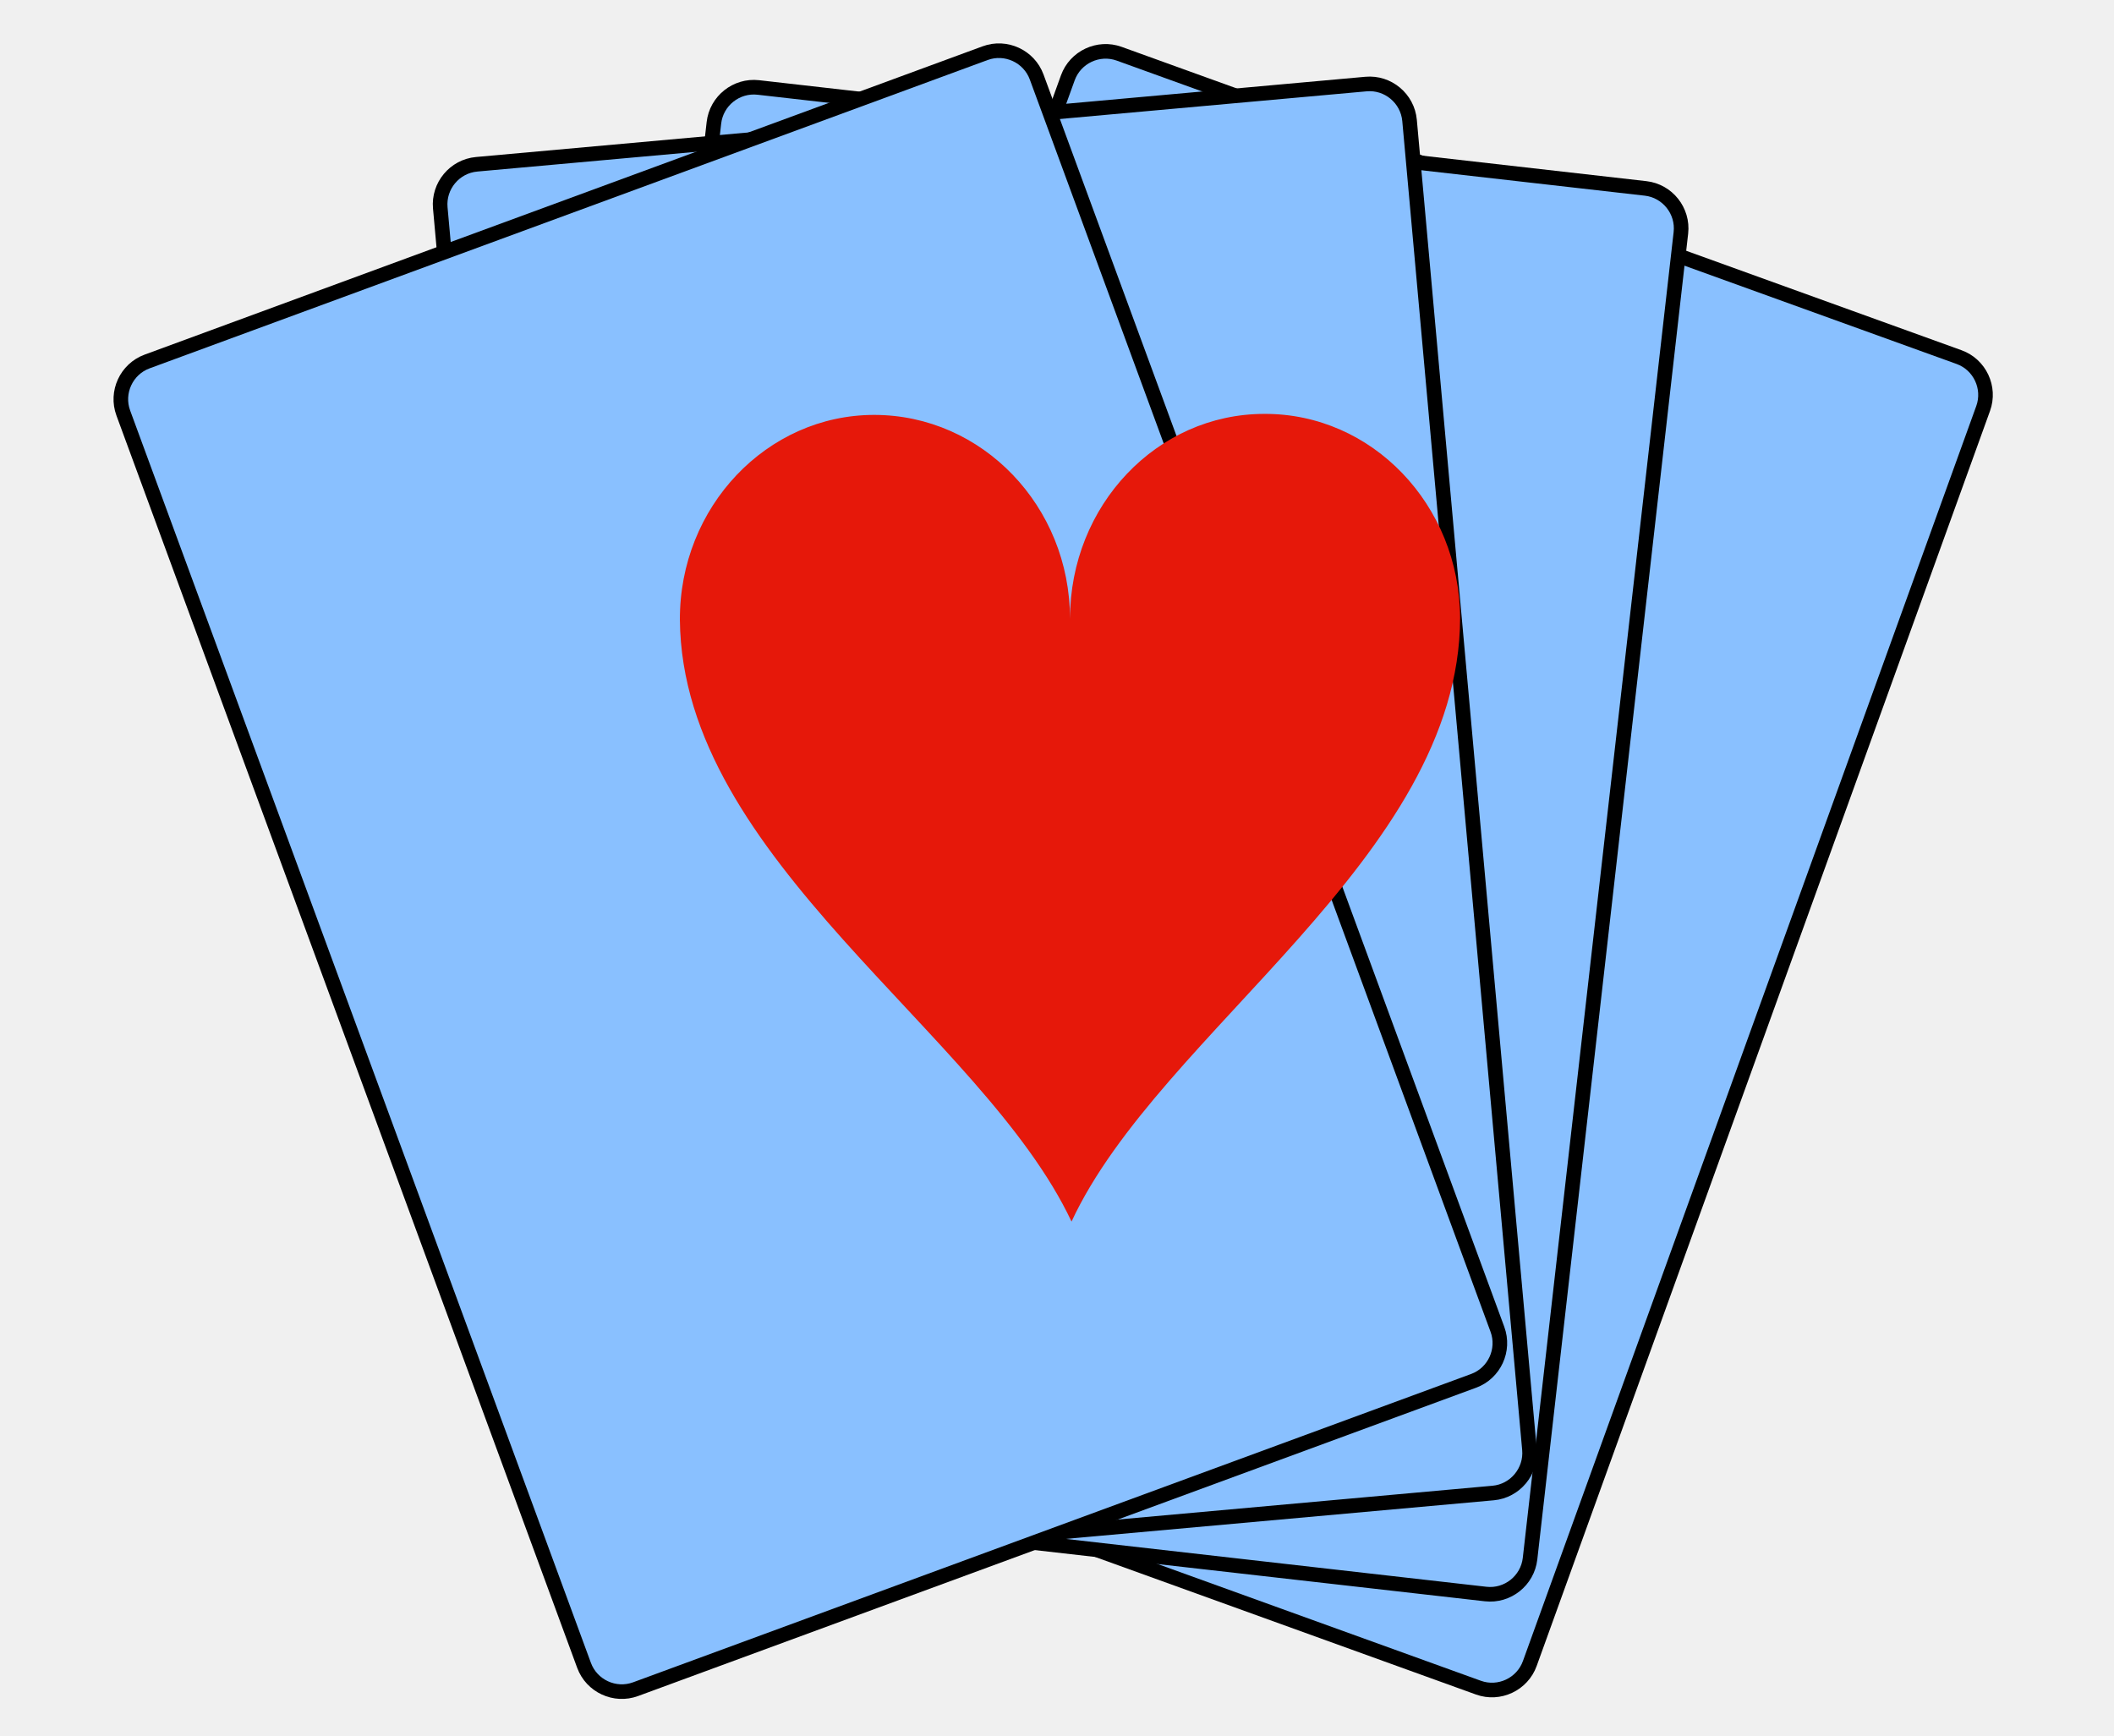
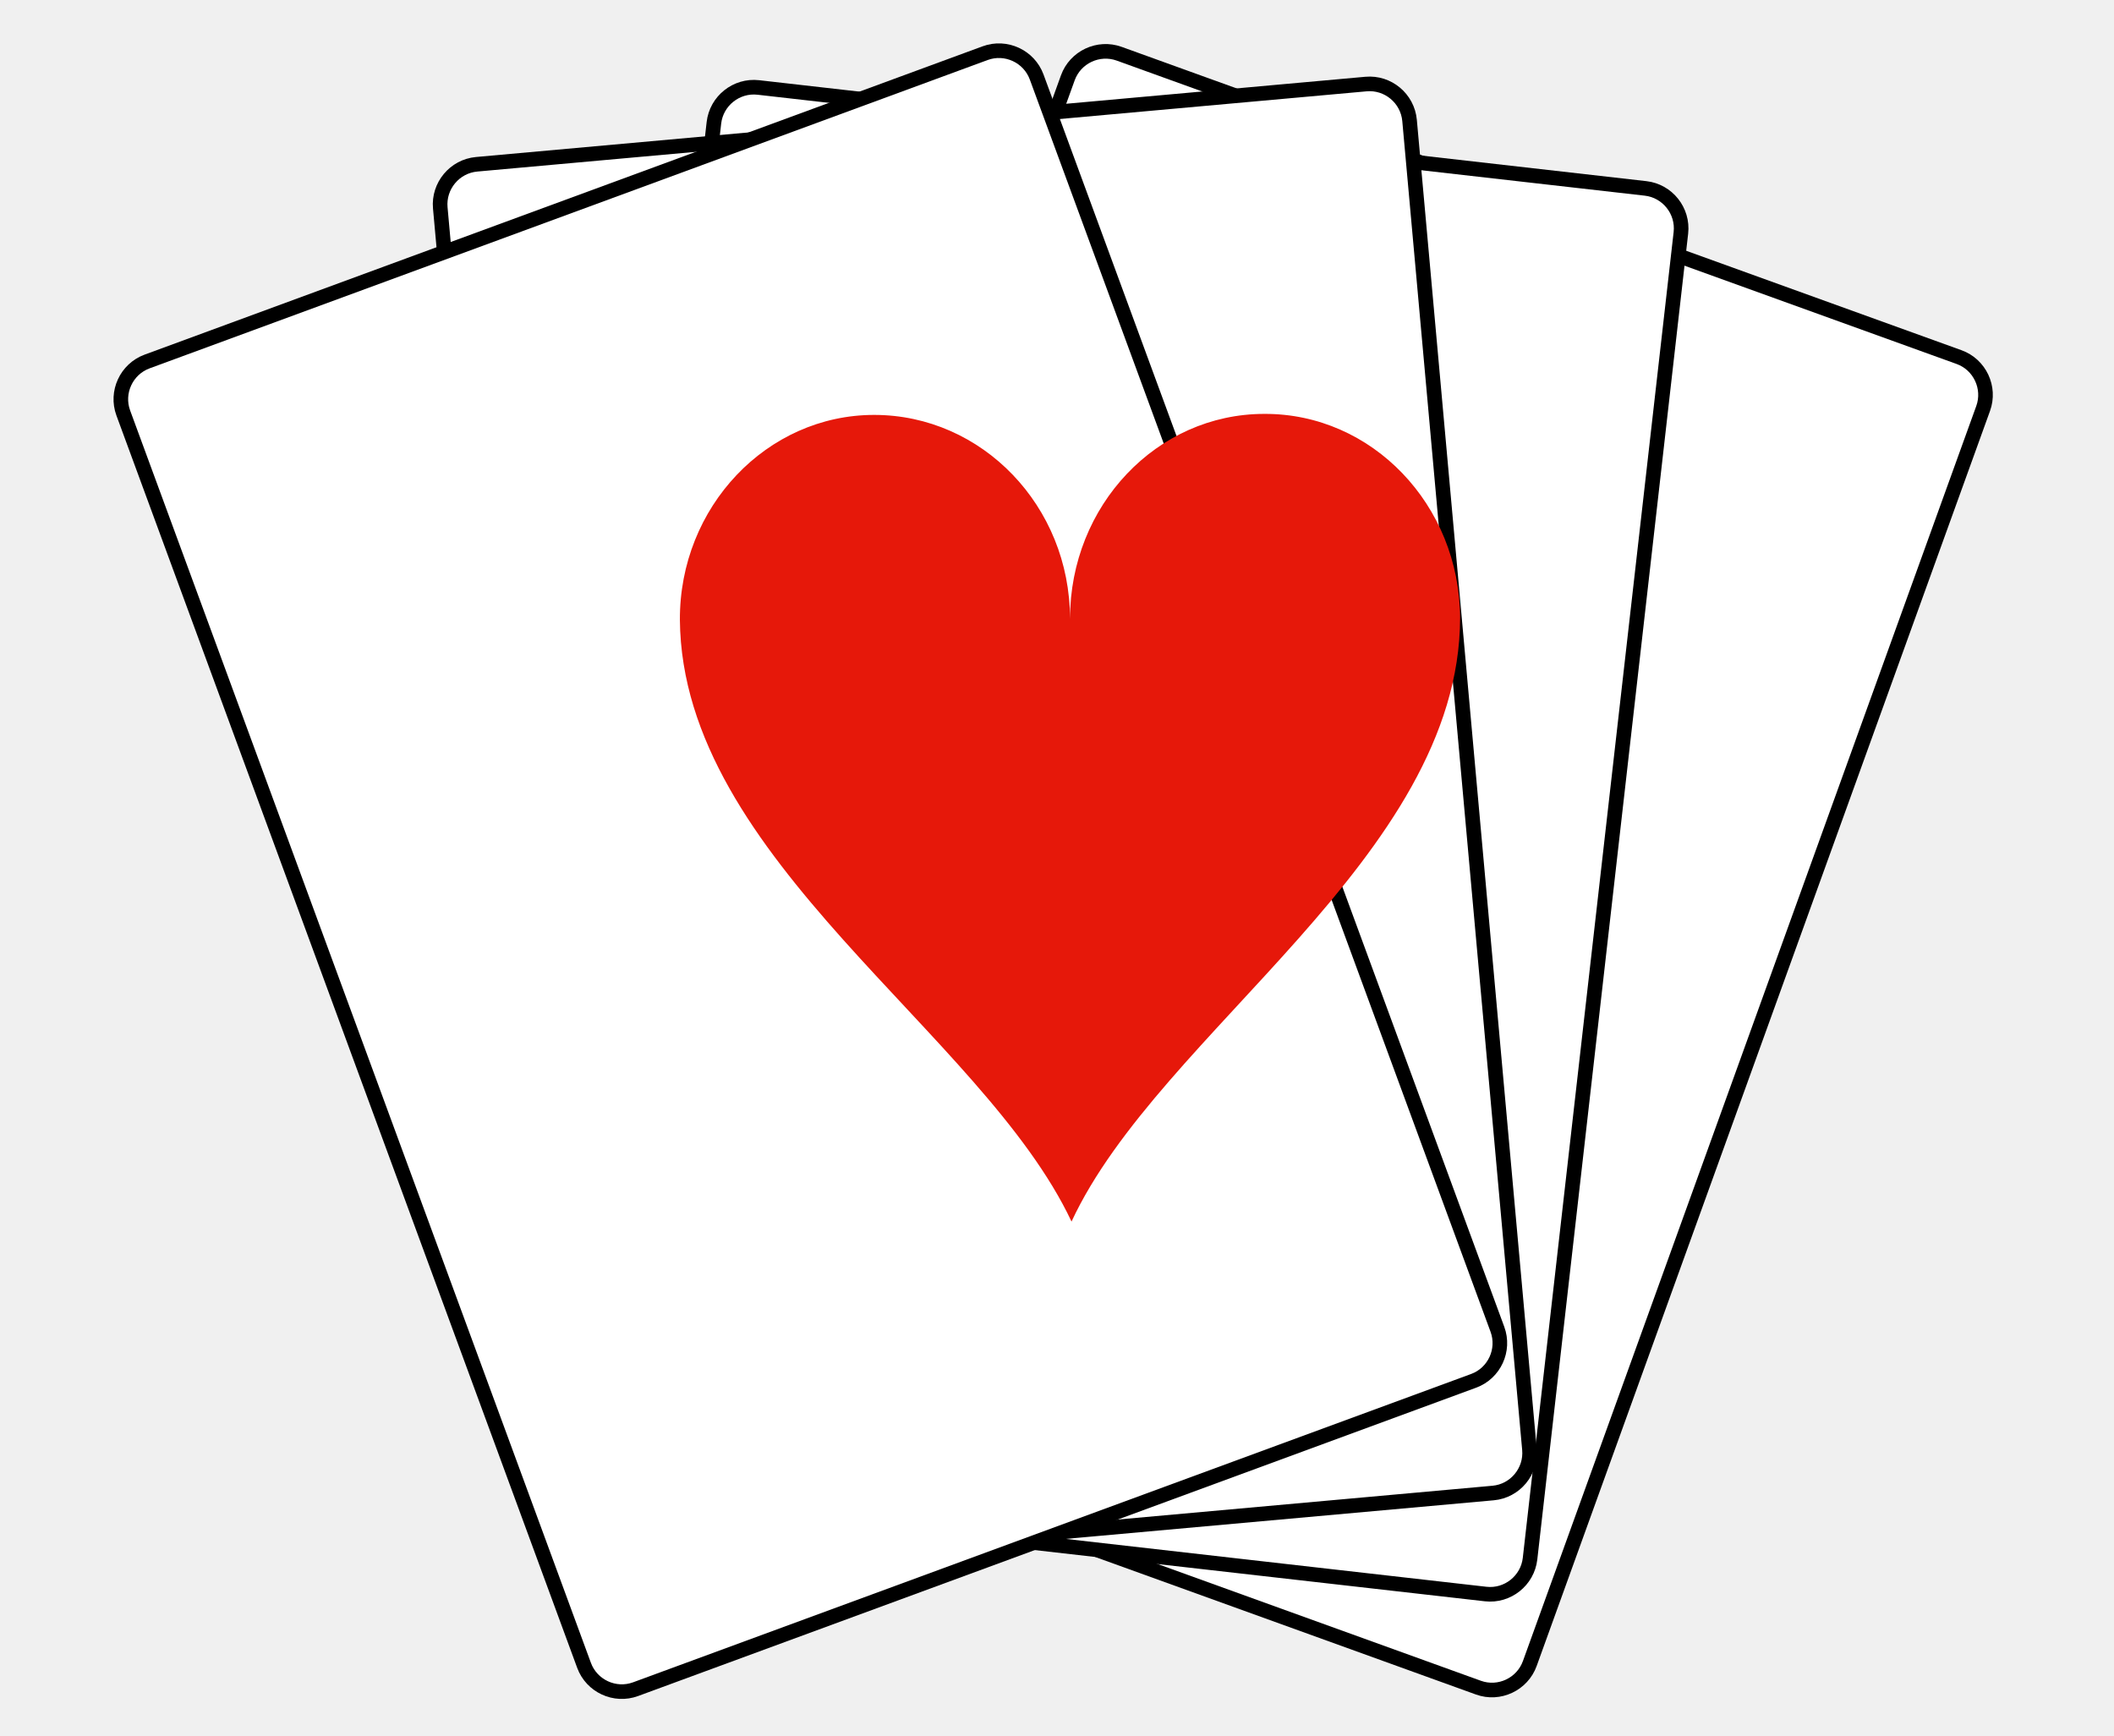
<svg xmlns="http://www.w3.org/2000/svg" width="95.699mm" height="78.572mm" viewBox="0 0 95.699 78.572" version="1.1" id="svg1">
  <defs id="defs1" />
  <g id="layer1" transform="translate(-25.66458,-62.17708)">
    <g id="1_heart-6-4-7" transform="matrix(0.2602993,0.0468675,-0.0468675,0.2602993,71.53658,-10.17419)">
      <g id="use820-5-4-8" transform="rotate(9.653732,-2984.318,381.503)">
-         <path style="fill:#89c0ff;fill-opacity:1;stroke:#000000;stroke-width:2.5" d="m 0,0 c 0,3.78 3.09,6.87 6.87,6.87 h 152.845 c 3.77,0 6.86,-3.09 6.86,-6.87 v -228.4 c 0,-3.78 -3.09,-6.87 -6.86,-6.87 H 6.87 c -3.78,0 -6.87,3.09 -6.87,6.87 z" id="path912-0-6-4" />
+         <path style="fill:#ffffff;fill-opacity:1;stroke:#000000;stroke-width:2.5" d="m 0,0 c 0,3.78 3.09,6.87 6.87,6.87 h 152.845 c 3.77,0 6.86,-3.09 6.86,-6.87 v -228.4 c 0,-3.78 -3.09,-6.87 -6.86,-6.87 H 6.87 c -3.78,0 -6.87,3.09 -6.87,6.87 z" id="path912-0-6-4" />
      </g>
      <g id="use820-5-4-88" transform="rotate(-8.618196,3549.998,87.01063)">
-         <path style="fill:#89c0ff;fill-opacity:1;stroke:#000000;stroke-width:2.5" d="m -9.454,-7.535 c -0.323,3.766 2.492,7.109 6.258,7.432 L 149.09,12.958 c 3.756,0.322 7.099,-2.492 7.422,-6.259 L 176.029,-220.865 c 0.323,-3.766 -2.492,-7.109 -6.248,-7.431 L 17.495,-241.357 c -3.766,-0.323 -7.109,2.492 -7.432,6.258 z" id="path912-0-6-2" />
+         <path style="fill:#ffffff;fill-opacity:1;stroke:#000000;stroke-width:2.5" d="m -9.454,-7.535 c -0.323,3.766 2.492,7.109 6.258,7.432 L 149.09,12.958 c 3.756,0.322 7.099,-2.492 7.422,-6.259 L 176.029,-220.865 c 0.323,-3.766 -2.492,-7.109 -6.248,-7.431 L 17.495,-241.357 c -3.766,-0.323 -7.109,2.492 -7.432,6.258 z" id="path912-0-6-2" />
      </g>
      <g id="1_heart-6-6" transform="rotate(-15.36193,215.4572,444.529)">
        <g id="use820-5-1" transform="translate(0,486.275)">
-           <path style="fill:#89c0ff;fill-opacity:1;stroke:#000000;stroke-width:2.5" d="m 0,0 c 0,3.78 3.09,6.87 6.87,6.87 h 152.845 c 3.77,0 6.86,-3.09 6.86,-6.87 v -228.4 c 0,-3.78 -3.09,-6.87 -6.86,-6.87 H 6.87 c -3.78,0 -6.87,3.09 -6.87,6.87 z" id="path912-0-3" />
+           <path style="fill:#ffffff;fill-opacity:1;stroke:#000000;stroke-width:2.5" d="m 0,0 c 0,3.78 3.09,6.87 6.87,6.87 h 152.845 c 3.77,0 6.86,-3.09 6.86,-6.87 v -228.4 c 0,-3.78 -3.09,-6.87 -6.86,-6.87 H 6.87 c -3.78,0 -6.87,3.09 -6.87,6.87 z" id="path912-0-3" />
        </g>
      </g>
      <g id="1_heart-6" transform="rotate(-30.40636,154.0991,475.4449)">
        <g id="use820-5" transform="translate(0,486.275)">
-           <path style="fill:#89c0ff;fill-opacity:1;stroke:#000000;stroke-width:2.5" d="m 0,0 c 0,3.78 3.09,6.87 6.87,6.87 h 152.845 c 3.77,0 6.86,-3.09 6.86,-6.87 v -228.4 c 0,-3.78 -3.09,-6.87 -6.86,-6.87 H 6.87 c -3.78,0 -6.87,3.09 -6.87,6.87 z" id="path912-0" />
+           <path style="fill:#ffffff;fill-opacity:1;stroke:#000000;stroke-width:2.5" d="m 0,0 c 0,3.78 3.09,6.87 6.87,6.87 h 152.845 c 3.77,0 6.86,-3.09 6.86,-6.87 v -228.4 c 0,-3.78 -3.09,-6.87 -6.86,-6.87 H 6.87 c -3.78,0 -6.87,3.09 -6.87,6.87 z" id="path912-0" />
        </g>
      </g>
      <g id="use825-2" transform="matrix(-8.567792,1.542651,-1.542651,-8.567792,82.82585,405.2563)">
        <path style="fill:#e6180a" d="m -7.67,3.93 c 0.01,-4.71 5.91,-8.14 7.64,-11.87 1.75,3.72 7.66,7.12 7.7,11.83 C 7.68,6.11 5.96,7.92 3.85,7.92 1.73,7.92 0,6.13 0,3.91 0,6.14 -1.71,7.94 -3.82,7.94 -5.94,7.95 -7.66,6.15 -7.67,3.93 Z" id="path915-2" />
      </g>
    </g>
  </g>
</svg>
